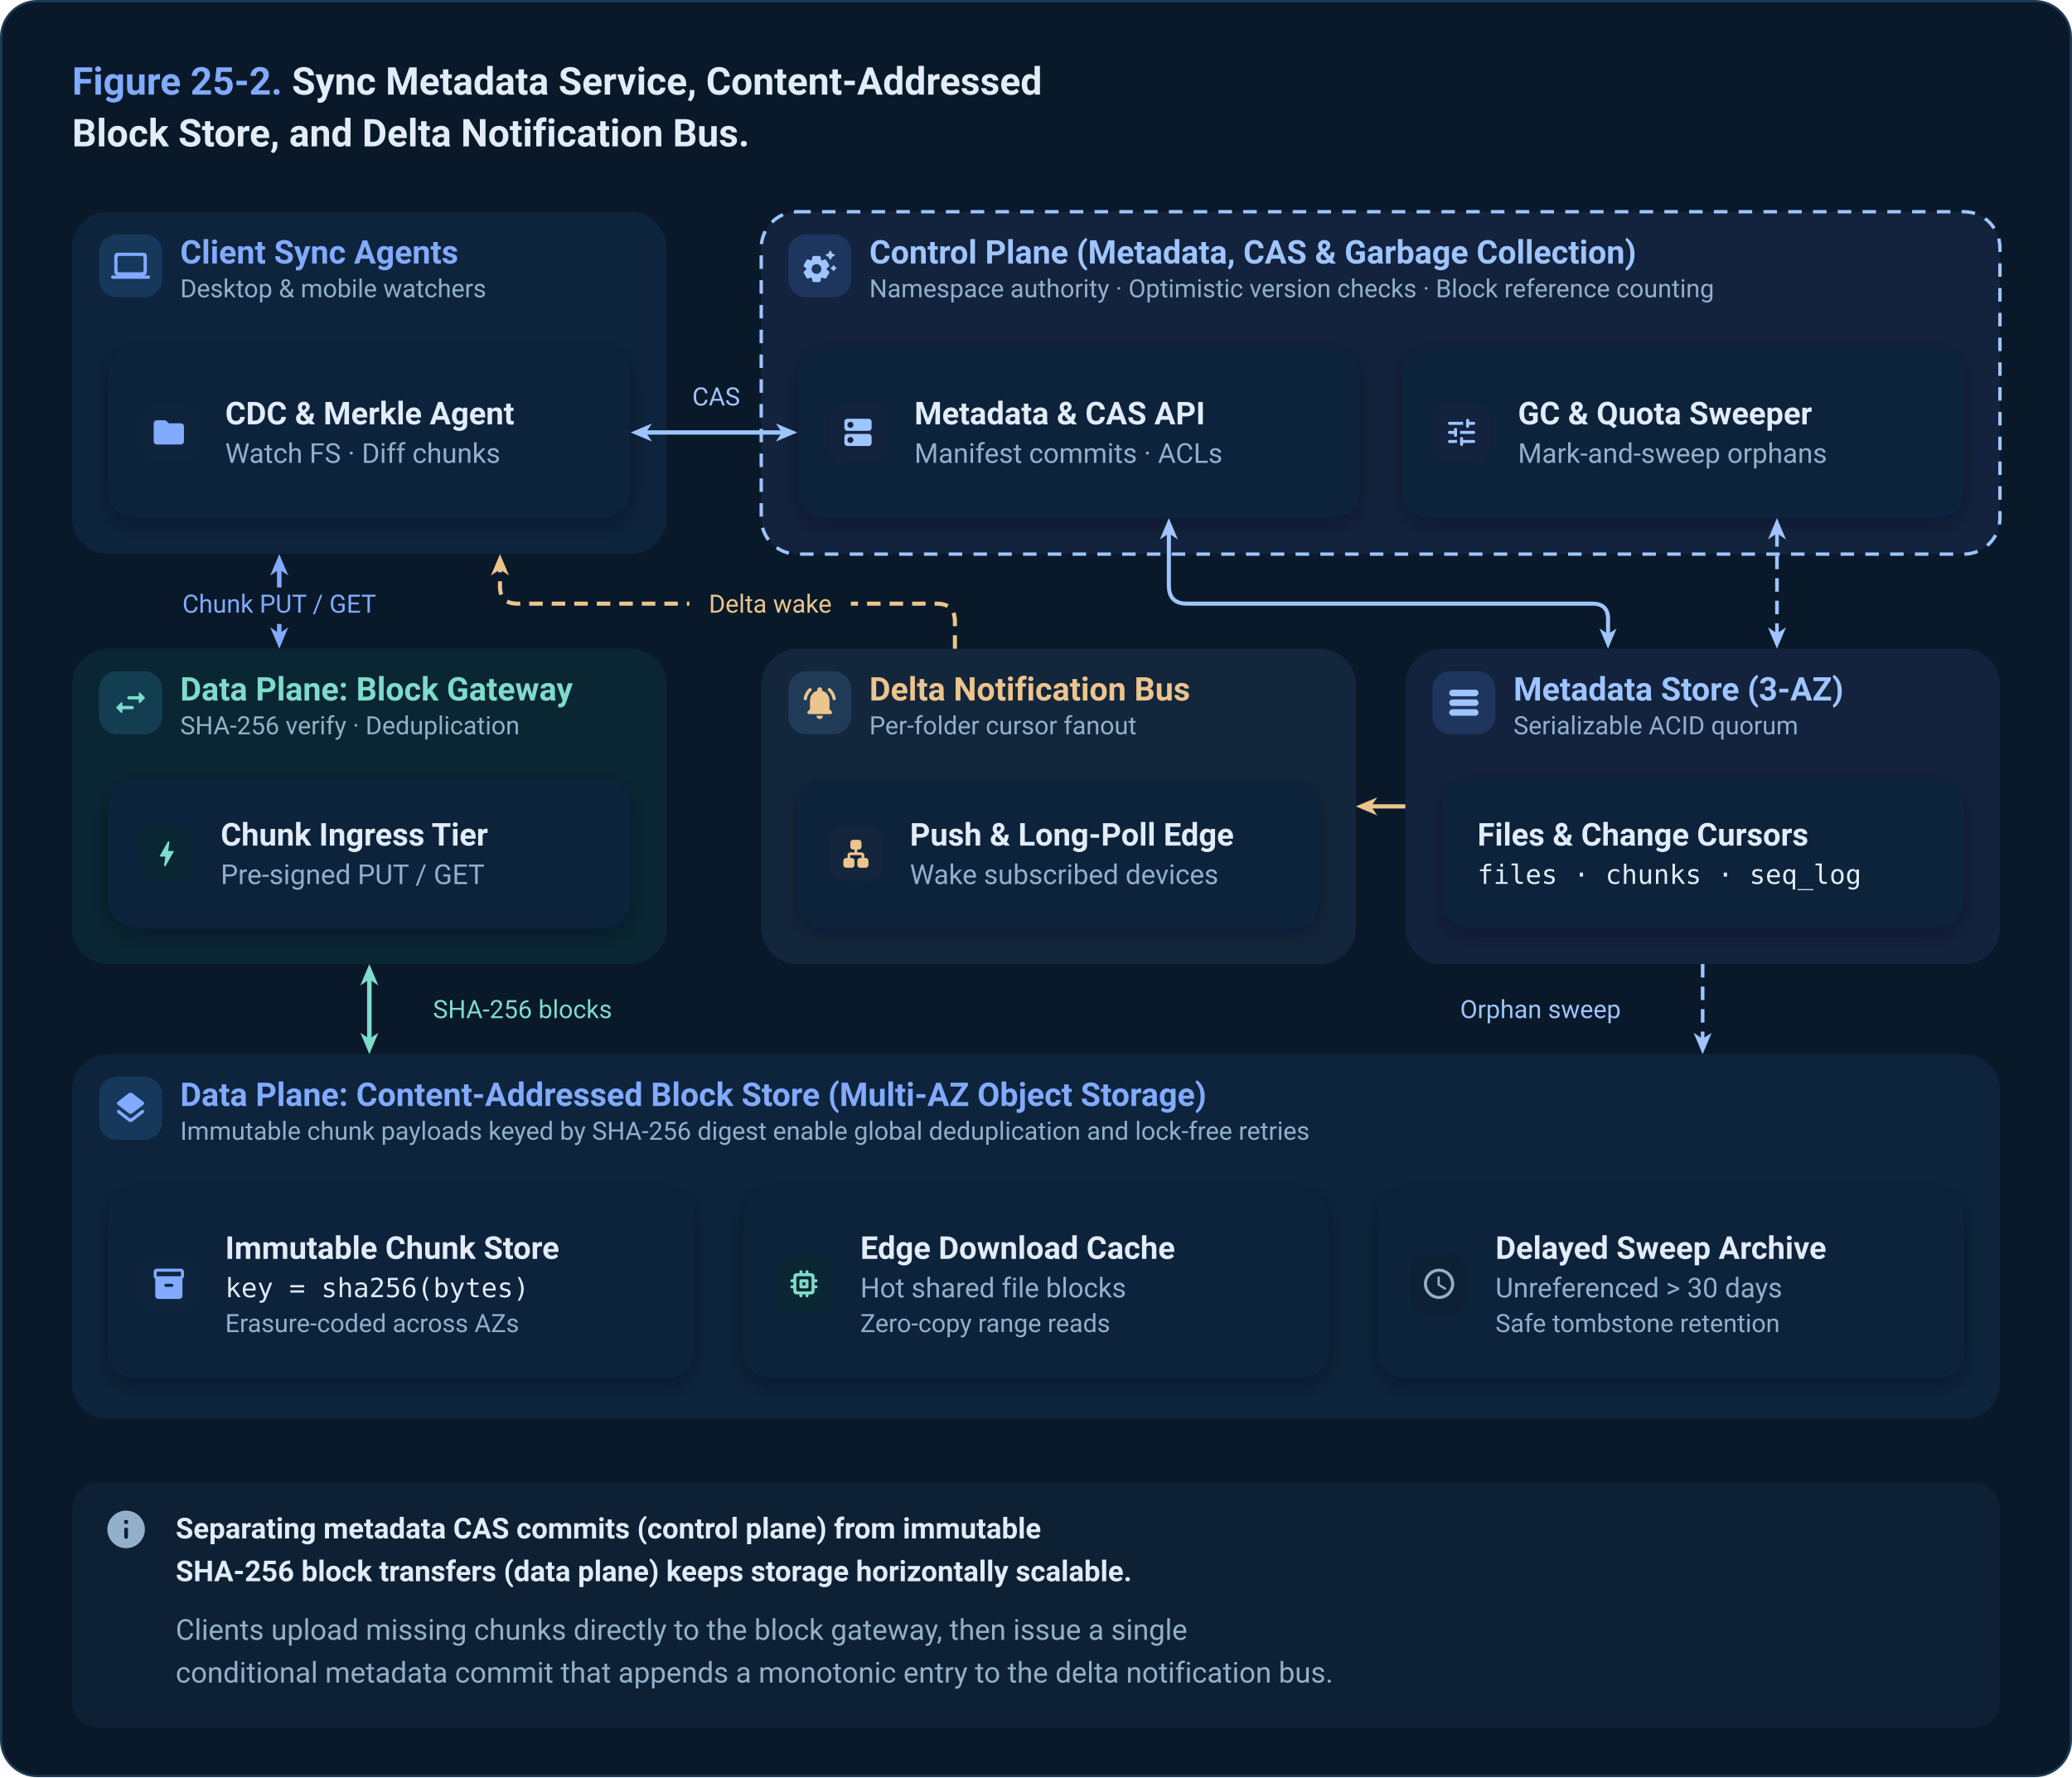
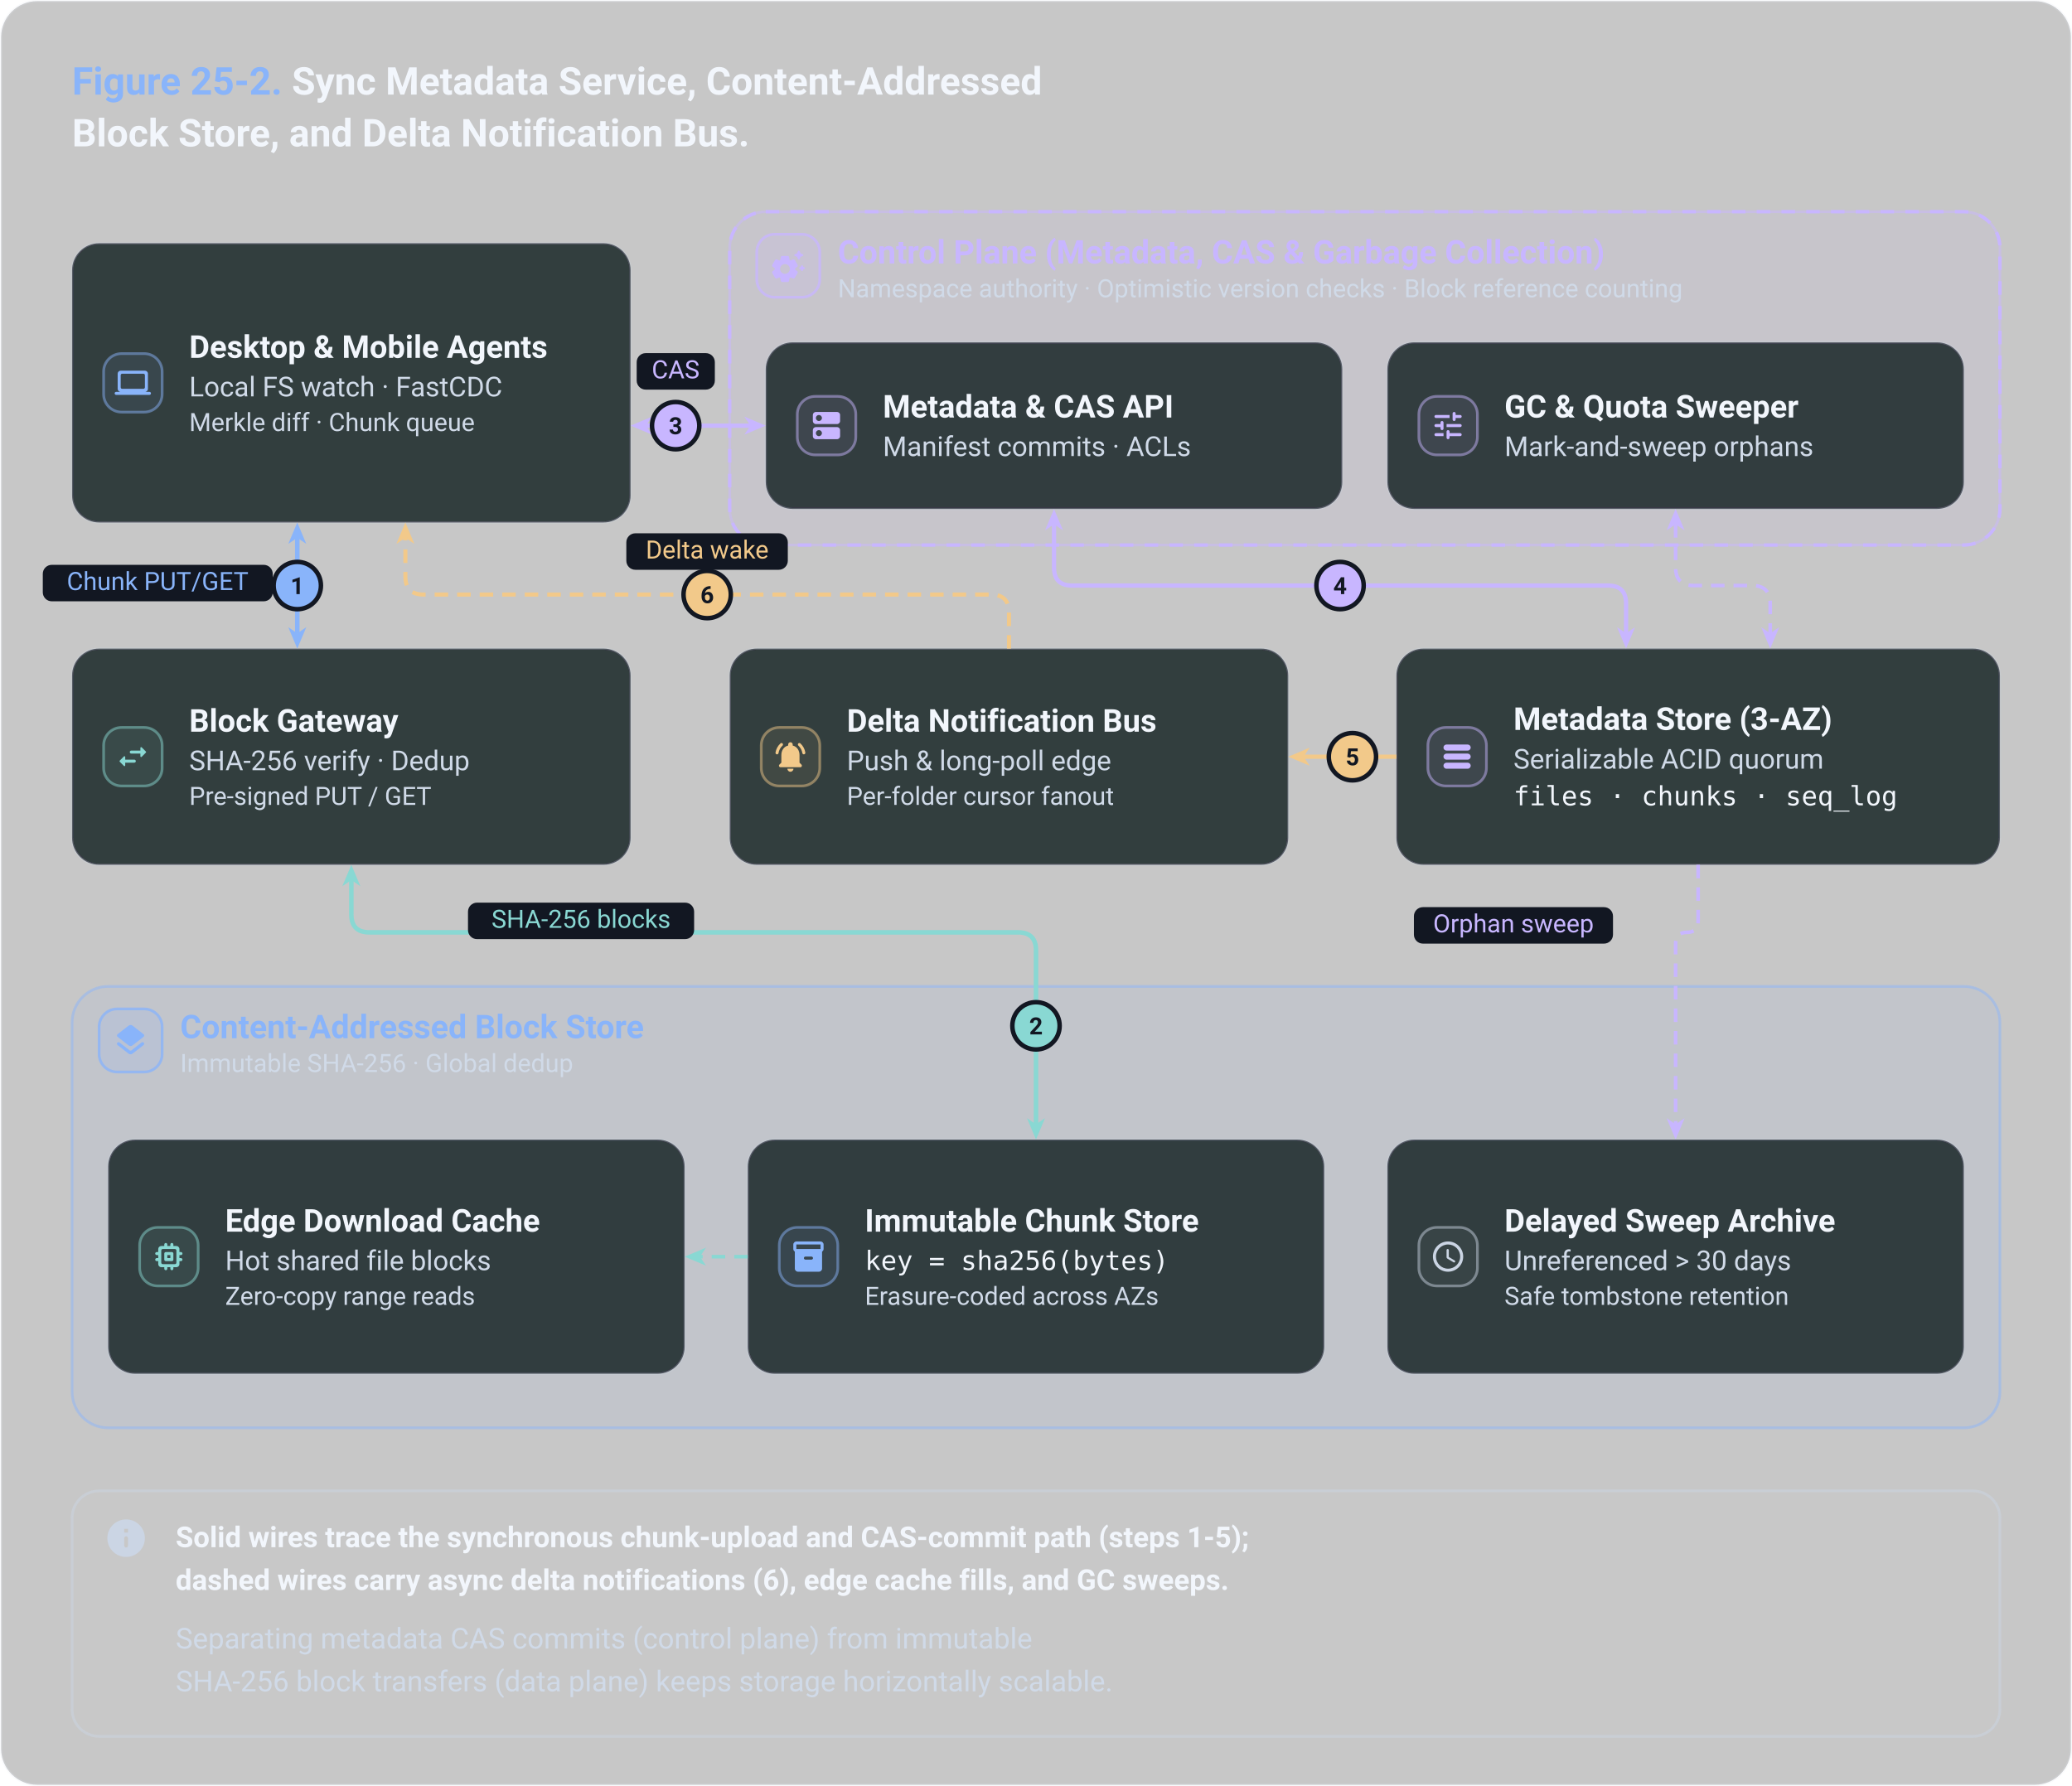
- <svg xmlns="http://www.w3.org/2000/svg" viewBox="0 0 920 789" width="920" height="789">
+ <svg xmlns="http://www.w3.org/2000/svg" viewBox="0 0 920 793" width="920" height="793">
  <style>
-     text { font-family: -apple-system, BlinkMacSystemFont, "Segoe UI", Roboto, "Helvetica Neue", Arial, sans-serif; fill: #E2ECF7; }
-     .paper { fill: #091929; }
-     .frame { fill: #091929; stroke: #1D3B56; stroke-width: 1; }
-     .card { fill: #10243A; }
-     .hair { stroke: #1D3B56; stroke-width: 1.2; fill: none; }
-     .muted { fill: #92B0C9; }
-     .ink { fill: #E2ECF7; }
+     text { font-family: -apple-system, BlinkMacSystemFont, "Segoe UI", Roboto, "Helvetica Neue", Arial, sans-serif; fill: #F2F6FC; }
+     .paper { fill: #121722; }
+     .frame { fill: rgba(0, 0, 0, 0.22); stroke: rgba(226, 232, 240, 0.18); stroke-width: 1.2; }
+     .card { fill: rgba(13, 18, 28, 0.80); stroke: rgba(203, 213, 225, 0.24); stroke-width: 1; }
+     .hair { stroke: rgba(226, 232, 240, 0.18); stroke-width: 1.2; fill: none; }
+     .muted { fill: #D0DAE8; }
+     .ink { fill: #F2F6FC; }
    .title { font-size: 17.0px; font-weight: 650; }
    .head { font-size: 14.5px; font-weight: 650; }
    .name { font-size: 14.0px; font-weight: 650; }
    .body { font-size: 13.0px; }
    .sub { font-size: 12.2px; }
    .mono { font-size: 11.8px; font-family: "SF Mono", SFMono-Regular, ui-monospace, Menlo, Consolas, monospace; }
    .monob { font-size: 11.8px; font-weight: 650; font-family: "SF Mono", SFMono-Regular, ui-monospace, Menlo, Consolas, monospace; }
    .small { font-size: 11.2px; }
    .badge { font-size: 10.5px; font-weight: 650; }
    .note { font-size: 12.8px; }
    .noteb { font-size: 12.8px; font-weight: 650; }
-     .sub, .small, .note { fill: #92B0C9; }
-     .c-blue { fill: #0D243C; }
-     .m-blue { fill: #16385B; }
-     .a-blue { fill: #82AAFF; }
-     .t-blue { fill: #82AAFF; }
-     .w-blue { stroke: #82AAFF; fill: none; stroke-linecap: butt; stroke-linejoin: round; }
-     .o-blue { stroke: #82AAFF; fill: none; stroke-width: 1.5; }
-     .h-blue { stroke: #82AAFF; stroke-width: 1.4; }
-     .c-green { fill: #0C272B; }
-     .m-green { fill: #153F44; }
-     .a-green { fill: #ADDB67; }
-     .t-green { fill: #ADDB67; }
-     .w-green { stroke: #ADDB67; fill: none; stroke-linecap: butt; stroke-linejoin: round; }
-     .o-green { stroke: #ADDB67; fill: none; stroke-width: 1.5; }
-     .h-green { stroke: #ADDB67; stroke-width: 1.4; }
-     .c-amber { fill: #13263B; }
-     .m-amber { fill: #1F3B58; }
-     .a-amber { fill: #ECC48D; }
-     .t-amber { fill: #ECC48D; }
-     .w-amber { stroke: #ECC48D; fill: none; stroke-linecap: butt; stroke-linejoin: round; }
-     .o-amber { stroke: #ECC48D; fill: none; stroke-width: 1.5; }
-     .h-amber { stroke: #ECC48D; stroke-width: 1.4; }
-     .c-red { fill: #211B2D; }
-     .m-red { fill: #342742; }
-     .a-red { fill: #F29CA3; }
-     .t-red { fill: #F29CA3; }
-     .w-red { stroke: #F29CA3; fill: none; stroke-linecap: butt; stroke-linejoin: round; }
-     .o-red { stroke: #F29CA3; fill: none; stroke-width: 1.5; }
-     .h-red { stroke: #F29CA3; stroke-width: 1.4; }
-     .c-purple { fill: #13223D; }
-     .m-purple { fill: #1E355E; }
-     .a-purple { fill: #9EC5FF; }
-     .t-purple { fill: #9EC5FF; }
-     .w-purple { stroke: #9EC5FF; fill: none; stroke-linecap: butt; stroke-linejoin: round; }
-     .o-purple { stroke: #9EC5FF; fill: none; stroke-width: 1.5; }
-     .h-purple { stroke: #9EC5FF; stroke-width: 1.4; }
-     .c-teal { fill: #0A2633; }
-     .m-teal { fill: #133E52; }
-     .a-teal { fill: #7FDBCA; }
-     .t-teal { fill: #7FDBCA; }
-     .w-teal { stroke: #7FDBCA; fill: none; stroke-linecap: butt; stroke-linejoin: round; }
-     .o-teal { stroke: #7FDBCA; fill: none; stroke-width: 1.5; }
-     .h-teal { stroke: #7FDBCA; stroke-width: 1.4; }
-     .c-gray { fill: #0E2034; }
-     .m-gray { fill: #1A324D; }
-     .a-gray { fill: #92B0C9; }
-     .t-gray { fill: #92B0C9; }
-     .w-gray { stroke: #92B0C9; fill: none; stroke-linecap: butt; stroke-linejoin: round; }
-     .o-gray { stroke: #92B0C9; fill: none; stroke-width: 1.5; }
-     .h-gray { stroke: #92B0C9; stroke-width: 1.4; }
-     .c-wire { fill: #0E2034; }
-     .m-wire { fill: #1A324D; }
-     .a-wire { fill: #789BB8; }
-     .t-wire { fill: #789BB8; }
-     .w-wire { stroke: #789BB8; fill: none; stroke-linecap: butt; stroke-linejoin: round; }
-     .o-wire { stroke: #789BB8; fill: none; stroke-width: 1.5; }
-     .h-wire { stroke: #789BB8; stroke-width: 1.4; }
+     .sub, .small, .note { fill: #D0DAE8; }
+     .c-blue { fill: rgba(137, 180, 250, 0.08); stroke: #89B4FA; stroke-opacity: 0.48; stroke-width: 1.2; }
+     .m-blue { fill: rgba(137, 180, 250, 0.16); stroke: #89B4FA; stroke-opacity: 0.78; stroke-width: 1.2; }
+     .a-blue { fill: #89B4FA; }
+     .t-blue { fill: #89B4FA; }
+     .w-blue { stroke: #89B4FA; fill: none; stroke-linecap: butt; stroke-linejoin: round; }
+     .o-blue { stroke: #89B4FA; fill: none; stroke-width: 1.5; }
+     .h-blue { stroke: #89B4FA; stroke-width: 1.4; }
+     .c-green { fill: rgba(166, 227, 161, 0.08); stroke: #A6E3A1; stroke-opacity: 0.48; stroke-width: 1.2; }
+     .m-green { fill: rgba(166, 227, 161, 0.15); stroke: #A6E3A1; stroke-opacity: 0.78; stroke-width: 1.2; }
+     .a-green { fill: #A6E3A1; }
+     .t-green { fill: #A6E3A1; }
+     .w-green { stroke: #A6E3A1; fill: none; stroke-linecap: butt; stroke-linejoin: round; }
+     .o-green { stroke: #A6E3A1; fill: none; stroke-width: 1.5; }
+     .h-green { stroke: #A6E3A1; stroke-width: 1.4; }
+     .c-amber { fill: rgba(242, 201, 138, 0.08); stroke: #F2C98A; stroke-opacity: 0.48; stroke-width: 1.2; }
+     .m-amber { fill: rgba(242, 201, 138, 0.16); stroke: #F2C98A; stroke-opacity: 0.78; stroke-width: 1.2; }
+     .a-amber { fill: #F2C98A; }
+     .t-amber { fill: #F2C98A; }
+     .w-amber { stroke: #F2C98A; fill: none; stroke-linecap: butt; stroke-linejoin: round; }
+     .o-amber { stroke: #F2C98A; fill: none; stroke-width: 1.5; }
+     .h-amber { stroke: #F2C98A; stroke-width: 1.4; }
+     .c-red { fill: rgba(243, 166, 178, 0.08); stroke: #F3A6B2; stroke-opacity: 0.48; stroke-width: 1.2; }
+     .m-red { fill: rgba(243, 166, 178, 0.16); stroke: #F3A6B2; stroke-opacity: 0.78; stroke-width: 1.2; }
+     .a-red { fill: #F3A6B2; }
+     .t-red { fill: #F3A6B2; }
+     .w-red { stroke: #F3A6B2; fill: none; stroke-linecap: butt; stroke-linejoin: round; }
+     .o-red { stroke: #F3A6B2; fill: none; stroke-width: 1.5; }
+     .h-red { stroke: #F3A6B2; stroke-width: 1.4; }
+     .c-purple { fill: rgba(200, 182, 255, 0.08); stroke: #C8B6FF; stroke-opacity: 0.48; stroke-width: 1.2; }
+     .m-purple { fill: rgba(200, 182, 255, 0.16); stroke: #C8B6FF; stroke-opacity: 0.78; stroke-width: 1.2; }
+     .a-purple { fill: #C8B6FF; }
+     .t-purple { fill: #C8B6FF; }
+     .w-purple { stroke: #C8B6FF; fill: none; stroke-linecap: butt; stroke-linejoin: round; }
+     .o-purple { stroke: #C8B6FF; fill: none; stroke-width: 1.5; }
+     .h-purple { stroke: #C8B6FF; stroke-width: 1.4; }
+     .c-teal { fill: rgba(137, 216, 211, 0.08); stroke: #89D8D3; stroke-opacity: 0.48; stroke-width: 1.2; }
+     .m-teal { fill: rgba(137, 216, 211, 0.15); stroke: #89D8D3; stroke-opacity: 0.78; stroke-width: 1.2; }
+     .a-teal { fill: #89D8D3; }
+     .t-teal { fill: #89D8D3; }
+     .w-teal { stroke: #89D8D3; fill: none; stroke-linecap: butt; stroke-linejoin: round; }
+     .o-teal { stroke: #89D8D3; fill: none; stroke-width: 1.5; }
+     .h-teal { stroke: #89D8D3; stroke-width: 1.4; }
+     .c-gray { fill: rgba(226, 232, 240, 0.04); stroke: #CBD5E4; stroke-opacity: 0.48; stroke-width: 1.2; }
+     .m-gray { fill: rgba(226, 232, 240, 0.10); stroke: #CBD5E4; stroke-opacity: 0.78; stroke-width: 1.2; }
+     .a-gray { fill: #CBD5E4; }
+     .t-gray { fill: #CBD5E4; }
+     .w-gray { stroke: #CBD5E4; fill: none; stroke-linecap: butt; stroke-linejoin: round; }
+     .o-gray { stroke: #CBD5E4; fill: none; stroke-width: 1.5; }
+     .h-gray { stroke: #CBD5E4; stroke-width: 1.4; }
+     .c-wire { fill: rgba(226, 232, 240, 0.04); }
+     .m-wire { fill: rgba(226, 232, 240, 0.10); }
+     .a-wire { fill: #AAB7C9; }
+     .t-wire { fill: #AAB7C9; }
+     .w-wire { stroke: #AAB7C9; fill: none; stroke-linecap: butt; stroke-linejoin: round; }
+     .o-wire { stroke: #AAB7C9; fill: none; stroke-width: 1.5; }
+     .h-wire { stroke: #AAB7C9; stroke-width: 1.4; }
  </style>
  <defs>
    <filter id="lift" x="-10%" y="-15%" width="120%" height="140%">
-       <feDropShadow dx="0" dy="1" stdDeviation="1.2" flood-color="#010A14" flood-opacity="0.45" />
-       <feDropShadow dx="0" dy="3" stdDeviation="4" flood-color="#010A14" flood-opacity="0.32" />
+       <feDropShadow dx="0" dy="1" stdDeviation="1.2" flood-color="#000000" flood-opacity="0.0" />
+       <feDropShadow dx="0" dy="3" stdDeviation="4" flood-color="#000000" flood-opacity="0.00" />
    </filter>
  </defs>
-   <rect x="0.5" y="0.5" width="919" height="788" rx="16" class="frame" />
+   <rect x="0.5" y="0.5" width="919" height="792" rx="16" class="frame" />
  <text x="32" y="42" class="title">
    <tspan class="t-blue">Figure 25-2.</tspan> Sync Metadata Service, Content-Addressed</text>
  <text x="32" y="65" class="title">Block Store, and Delta Notification Bus.</text>
  <g transform="translate(0 94)">
-     <rect x="32.0" y="0.0" width="264.0" height="152.0" rx="16" class="c-blue" />
-     <rect x="44.0" y="10.0" width="28.0" height="28.0" rx="8" class="m-blue" />
-     <g transform="translate(49.3 15.3) scale(0.723)" class="a-blue">
+     <rect x="32.0" y="14.0" width="248.0" height="124.0" rx="12" class="card" filter="url(#lift)" />
+     <rect x="46.0" y="63.0" width="26.0" height="26.0" rx="8" class="c-blue" />
+     <g transform="translate(50.9 67.9) scale(0.672)" class="a-blue">
      <path d="M20 18c1.1 0 2-.9 2-2V6c0-1.1-.9-2-2-2H4c-1.1 0-2 .9-2 2v10c0 1.1.9 2 2 2H1c-.55 0-1 .45-1 1s.45 1 1 1h22c.55 0 1-.45 1-1s-.45-1-1-1h-3zM5 6h14c.55 0 1 .45 1 1v8c0 .55-.45 1-1 1H5c-.55 0-1-.45-1-1V7c0-.55.45-1 1-1z" />
    </g>
-     <text x="80.0" y="23.0" class="head t-blue" data-fit="80.0,286.0">Client Sync Agents</text>
-     <text x="80.0" y="38.0" class="small" data-fit="80.0,286.0">Desktop &amp; mobile watchers</text>
-     <rect x="48.0" y="60.0" width="232.0" height="76.0" rx="12" class="card" filter="url(#lift)" />
-     <rect x="62.0" y="85.0" width="26.0" height="26.0" rx="8" class="c-blue" />
-     <g transform="translate(66.9 89.9) scale(0.672)" class="a-blue">
-       <path d="M10.59 4.59C10.21 4.21 9.7 4 9.17 4H4c-1.1 0-1.99.9-1.99 2L2 18c0 1.1.9 2 2 2h16c1.1 0 2-.9 2-2V8c0-1.1-.9-2-2-2h-8l-1.41-1.41z" />
-     </g>
-     <text x="100.0" y="94.4" class="name" data-fit="100.0,268.0">CDC &amp; Merkle Agent</text>
-     <text x="100.0" y="111.5" class="sub" data-fit="100.0,268.0">Watch FS · Diff chunks</text>
-     <rect x="338.0" y="0.0" width="550.0" height="152.0" rx="16" class="c-purple" />
-     <rect x="338.0" y="0.0" width="550.0" height="152.0" rx="16" class="o-purple" stroke-dasharray="6 5" />
-     <rect x="350.0" y="10.0" width="28.0" height="28.0" rx="8" class="m-purple" />
-     <g transform="translate(355.3 15.3) scale(0.723)" class="a-purple">
+     <text x="84.0" y="64.9" class="name" data-fit="84.0,268.0">Desktop &amp; Mobile Agents</text>
+     <text x="84.0" y="82.0" class="sub" data-fit="84.0,268.0">Local FS watch · FastCDC</text>
+     <text x="84.0" y="97.4" class="small" data-fit="84.0,268.0">Merkle diff · Chunk queue</text>
+     <rect x="324.0" y="0.0" width="564.0" height="148.0" rx="16" class="c-purple" />
+     <rect x="324.0" y="0.0" width="564.0" height="148.0" rx="16" class="o-purple" stroke-dasharray="6 5" />
+     <rect x="336.0" y="10.0" width="28.0" height="28.0" rx="8" class="m-purple" />
+     <g transform="translate(341.3 15.3) scale(0.723)" class="a-purple">
      <path d="m18.04 7.99-.63-1.4-1.4-.63a.5.5 0 0 1 0-.91l1.4-.63.63-1.4a.5.5 0 0 1 .91 0l.63 1.4 1.4.63a.5.5 0 0 1 0 .91l-1.4.63-.63 1.4c-.17.39-.73.39-.91 0zm3.24 4.73-.32-.72a.5.5 0 0 0-.91 0l-.32.72-.73.32a.5.5 0 0 0 0 .91l.72.32.32.73a.5.5 0 0 0 .91 0l.32-.72.73-.32a.5.5 0 0 0 0-.91l-.72-.33zm-5.04 1.65 1.23.93c.4.3.51.86.26 1.3l-1.62 2.8c-.25.44-.79.62-1.25.42l-1.43-.6c-.2.13-.42.26-.64.37l-.19 1.54c-.06.5-.49.88-.99.88H8.38c-.5 0-.93-.38-.99-.88l-.19-1.54c-.22-.11-.43-.23-.64-.37l-1.43.6c-.46.2-1 .02-1.25-.42l-1.62-2.8c-.25-.44-.14-.99.26-1.3l1.23-.93V14c0-.12 0-.25.01-.37l-1.23-.93c-.4-.3-.51-.86-.26-1.3l1.62-2.8c.25-.44.79-.62 1.25-.42l1.43.6c.2-.13.42-.26.64-.37l.19-1.54c.05-.49.48-.87.98-.87h3.23c.5 0 .93.38.99.88l.19 1.54c.22.11.43.23.64.37l1.43-.6c.46-.2 1-.02 1.25.42l1.62 2.8c.25.44.14.99-.26 1.3l-1.23.93c.01.12.01.24.01.37s0 .24-.01.36zM13 14c0-1.66-1.34-3-3-3s-3 1.34-3 3 1.34 3 3 3 3-1.34 3-3z" />
    </g>
-     <text x="386.0" y="23.0" class="head t-purple" data-fit="386.0,878.0">Control Plane (Metadata, CAS &amp; Garbage Collection)</text>
-     <text x="386.0" y="38.0" class="small" data-fit="386.0,878.0">Namespace authority · Optimistic version checks · Block reference counting</text>
-     <rect x="354.0" y="60.0" width="250.0" height="76.0" rx="12" class="card" filter="url(#lift)" />
-     <rect x="368.0" y="85.0" width="26.0" height="26.0" rx="8" class="c-purple" />
-     <g transform="translate(372.9 89.9) scale(0.672)" class="a-purple">
+     <text x="372.0" y="23.0" class="head t-purple" data-fit="372.0,878.0">Control Plane (Metadata, CAS &amp; Garbage Collection)</text>
+     <text x="372.0" y="38.0" class="small" data-fit="372.0,878.0">Namespace authority · Optimistic version checks · Block reference counting</text>
+     <rect x="340.0" y="58.0" width="256.0" height="74.0" rx="12" class="card" filter="url(#lift)" />
+     <rect x="354.0" y="82.0" width="26.0" height="26.0" rx="8" class="c-purple" />
+     <g transform="translate(358.9 86.9) scale(0.672)" class="a-purple">
      <path d="M19 13H5c-1.1 0-2 .9-2 2v4c0 1.1.9 2 2 2h14c1.1 0 2-.9 2-2v-4c0-1.1-.9-2-2-2zM7 19c-1.1 0-2-.9-2-2s.9-2 2-2 2 .9 2 2-.9 2-2 2zM19 3H5c-1.1 0-2 .9-2 2v4c0 1.1.9 2 2 2h14c1.1 0 2-.9 2-2V5c0-1.1-.9-2-2-2zM7 9c-1.1 0-2-.9-2-2s.9-2 2-2 2 .9 2 2-.9 2-2 2z" />
    </g>
-     <text x="406.0" y="94.4" class="name" data-fit="406.0,592.0">Metadata &amp; CAS API</text>
-     <text x="406.0" y="111.5" class="sub" data-fit="406.0,592.0">Manifest commits · ACLs</text>
-     <rect x="622.0" y="60.0" width="250.0" height="76.0" rx="12" class="card" filter="url(#lift)" />
-     <rect x="636.0" y="85.0" width="26.0" height="26.0" rx="8" class="c-purple" />
-     <g transform="translate(640.9 89.9) scale(0.672)" class="a-purple">
+     <text x="392.0" y="91.4" class="name" data-fit="392.0,584.0">Metadata &amp; CAS API</text>
+     <text x="392.0" y="108.5" class="sub" data-fit="392.0,584.0">Manifest commits · ACLs</text>
+     <rect x="616.0" y="58.0" width="256.0" height="74.0" rx="12" class="card" filter="url(#lift)" />
+     <rect x="630.0" y="82.0" width="26.0" height="26.0" rx="8" class="c-purple" />
+     <g transform="translate(634.9 86.9) scale(0.672)" class="a-purple">
      <path d="M3 18c0 .55.45 1 1 1h5v-2H4c-.55 0-1 .45-1 1zM3 6c0 .55.45 1 1 1h9V5H4c-.55 0-1 .45-1 1zm10 14v-1h7c.55 0 1-.45 1-1s-.45-1-1-1h-7v-1c0-.55-.45-1-1-1s-1 .45-1 1v4c0 .55.45 1 1 1s1-.45 1-1zM7 10v1H4c-.55 0-1 .45-1 1s.45 1 1 1h3v1c0 .55.45 1 1 1s1-.45 1-1v-4c0-.55-.45-1-1-1s-1 .45-1 1zm14 2c0-.55-.45-1-1-1h-9v2h9c.55 0 1-.45 1-1zm-5-3c.55 0 1-.45 1-1V7h3c.55 0 1-.45 1-1s-.45-1-1-1h-3V4c0-.55-.45-1-1-1s-1 .45-1 1v4c0 .55.45 1 1 1z" />
    </g>
-     <text x="674.0" y="94.4" class="name" data-fit="674.0,860.0">GC &amp; Quota Sweeper</text>
-     <text x="674.0" y="111.5" class="sub" data-fit="674.0,860.0">Mark-and-sweep orphans</text>
-     <rect x="32.0" y="194.0" width="264.0" height="140.0" rx="16" class="c-teal" />
-     <rect x="44.0" y="204.0" width="28.0" height="28.0" rx="8" class="m-teal" />
-     <g transform="translate(49.3 209.3) scale(0.723)" class="a-teal">
+     <text x="668.0" y="91.4" class="name" data-fit="668.0,860.0">GC &amp; Quota Sweeper</text>
+     <text x="668.0" y="108.5" class="sub" data-fit="668.0,860.0">Mark-and-sweep orphans</text>
+     <rect x="32.0" y="194.0" width="248.0" height="96.0" rx="12" class="card" filter="url(#lift)" />
+     <rect x="46.0" y="229.0" width="26.0" height="26.0" rx="8" class="c-teal" />
+     <g transform="translate(50.9 233.9) scale(0.672)" class="a-teal">
      <path d="m6.14 11.86-2.78 2.79c-.19.2-.19.51 0 .71l2.78 2.79c.31.32.85.09.85-.35V16H13c.55 0 1-.45 1-1s-.45-1-1-1H6.99v-1.79c0-.45-.54-.67-.85-.35zm14.51-3.21-2.78-2.79c-.31-.32-.85-.09-.85.35V8H11c-.55 0-1 .45-1 1s.45 1 1 1h6.01v1.79c0 .45.54.67.85.35l2.78-2.79c.2-.19.2-.51.01-.7z" />
    </g>
-     <text x="80.0" y="217.0" class="head t-teal" data-fit="80.0,286.0">Data Plane: Block Gateway</text>
-     <text x="80.0" y="232.0" class="small" data-fit="80.0,286.0">SHA-256 verify · Deduplication</text>
-     <rect x="48.0" y="252.0" width="232.0" height="66.0" rx="12" class="card" filter="url(#lift)" />
-     <rect x="62.0" y="273.0" width="24.0" height="24.0" rx="7" class="c-teal" />
-     <g transform="translate(66.6 277.6) scale(0.620)" class="a-teal">
-       <path d="M10.67 21c-.35 0-.62-.31-.57-.66L11 14H7.5c-.88 0-.33-.75-.31-.78 1.26-2.23 3.15-5.53 5.65-9.93a.577.577 0 0 1 1.07.37l-.9 6.34h3.51c.4 0 .62.19.4.66-3.29 5.74-5.2 9.09-5.75 10.05-.1.18-.29.29-.5.29z" />
-     </g>
-     <text x="98.0" y="281.4" class="name" data-fit="98.0,268.0">Chunk Ingress Tier</text>
-     <text x="98.0" y="298.5" class="sub" data-fit="98.0,268.0">Pre-signed PUT / GET</text>
-     <rect x="338.0" y="194.0" width="264.0" height="140.0" rx="16" class="c-amber" />
-     <rect x="350.0" y="204.0" width="28.0" height="28.0" rx="8" class="m-amber" />
-     <g transform="translate(355.3 209.3) scale(0.723)" class="a-amber">
+     <text x="84.0" y="230.9" class="name" data-fit="84.0,268.0">Block Gateway</text>
+     <text x="84.0" y="248.0" class="sub" data-fit="84.0,268.0">SHA-256 verify · Dedup</text>
+     <text x="84.0" y="263.4" class="small" data-fit="84.0,268.0">Pre-signed PUT / GET</text>
+     <rect x="324.0" y="194.0" width="248.0" height="96.0" rx="12" class="card" filter="url(#lift)" />
+     <rect x="338.0" y="229.0" width="26.0" height="26.0" rx="8" class="c-amber" />
+     <g transform="translate(342.9 233.9) scale(0.672)" class="a-amber">
      <path d="M18 16v-5c0-3.07-1.64-5.64-4.5-6.32V4c0-.83-.68-1.5-1.51-1.5S10.5 3.17 10.5 4v.68C7.63 5.36 6 7.92 6 11v5l-1.3 1.29c-.63.63-.19 1.71.7 1.71h13.17c.89 0 1.34-1.08.71-1.71L18 16zm-6.01 6c1.1 0 2-.9 2-2h-4a2 2 0 0 0 2 2zM6.77 4.73c.42-.38.43-1.03.03-1.43a1 1 0 0 0-1.39-.02 10.424 10.424 0 0 0-3.27 6.06c-.09.61.38 1.16 1 1.16.48 0 .9-.35.98-.83a8.44 8.44 0 0 1 2.65-4.94zM18.6 3.28c-.4-.37-1.02-.36-1.4.02-.4.4-.38 1.04.03 1.42 1.38 1.27 2.35 3 2.65 4.94.07.48.49.83.98.83.61 0 1.09-.55.99-1.16-.38-2.37-1.55-4.48-3.25-6.05z" />
    </g>
-     <text x="386.0" y="217.0" class="head t-amber" data-fit="386.0,592.0">Delta Notification Bus</text>
-     <text x="386.0" y="232.0" class="small" data-fit="386.0,592.0">Per-folder cursor fanout</text>
-     <rect x="354.0" y="252.0" width="232.0" height="66.0" rx="12" class="card" filter="url(#lift)" />
-     <rect x="368.0" y="273.0" width="24.0" height="24.0" rx="7" class="c-amber" />
-     <g transform="translate(372.6 277.6) scale(0.620)" class="a-amber">
-       <path d="M15 22h4c1.1 0 2-.9 2-2v-3c0-1.1-.9-2-2-2h-1v-2c0-1.1-.9-2-2-2h-3V9h1c1.1 0 2-.9 2-2V4c0-1.1-.9-2-2-2h-4c-1.1 0-2 .9-2 2v3c0 1.1.9 2 2 2h1v2H8c-1.1 0-2 .9-2 2v2H5c-1.1 0-2 .9-2 2v3c0 1.1.9 2 2 2h4c1.1 0 2-.9 2-2v-3c0-1.1-.9-2-2-2H8v-2h8v2h-1c-1.1 0-2 .9-2 2v3c0 1.1.9 2 2 2z" />
-     </g>
-     <text x="404.0" y="281.4" class="name" data-fit="404.0,574.0">Push &amp; Long-Poll Edge</text>
-     <text x="404.0" y="298.5" class="sub" data-fit="404.0,574.0">Wake subscribed devices</text>
-     <rect x="624.0" y="194.0" width="264.0" height="140.0" rx="16" class="c-purple" />
-     <rect x="636.0" y="204.0" width="28.0" height="28.0" rx="8" class="m-purple" />
-     <g transform="translate(641.3 209.3) scale(0.723)" class="a-purple">
+     <text x="376.0" y="230.9" class="name" data-fit="376.0,560.0">Delta Notification Bus</text>
+     <text x="376.0" y="248.0" class="sub" data-fit="376.0,560.0">Push &amp; long-poll edge</text>
+     <text x="376.0" y="263.4" class="small" data-fit="376.0,560.0">Per-folder cursor fanout</text>
+     <rect x="620.0" y="194.0" width="268.0" height="96.0" rx="12" class="card" filter="url(#lift)" />
+     <rect x="634.0" y="229.0" width="26.0" height="26.0" rx="8" class="c-purple" />
+     <g transform="translate(638.9 233.9) scale(0.672)" class="a-purple">
      <path d="M19 8H5c-1.1 0-2-.9-2-2s.9-2 2-2h14c1.1 0 2 .9 2 2s-.9 2-2 2zm0 2H5c-1.1 0-2 .9-2 2s.9 2 2 2h14c1.1 0 2-.9 2-2s-.9-2-2-2zm0 6H5c-1.1 0-2 .9-2 2s.9 2 2 2h14c1.1 0 2-.9 2-2s-.9-2-2-2z" />
    </g>
-     <text x="672.0" y="217.0" class="head t-purple" data-fit="672.0,878.0">Metadata Store (3-AZ)</text>
-     <text x="672.0" y="232.0" class="small" data-fit="672.0,878.0">Serializable ACID quorum</text>
-     <rect x="640.0" y="252.0" width="232.0" height="66.0" rx="12" class="card" filter="url(#lift)" />
-     <text x="656.0" y="281.4" class="name" data-fit="656.0,860.0">Files &amp; Change Cursors</text>
-     <text x="656.0" y="298.4" class="mono" data-fit="656.0,860.0">files · chunks · seq_log</text>
-     <rect x="32.0" y="374.0" width="856.0" height="162.0" rx="16" class="c-blue" />
-     <rect x="44.0" y="384.0" width="28.0" height="28.0" rx="8" class="m-blue" />
-     <g transform="translate(49.3 389.3) scale(0.723)" class="a-blue">
+     <text x="672.0" y="230.1" class="name" data-fit="672.0,876.0">Metadata Store (3-AZ)</text>
+     <text x="672.0" y="247.3" class="sub" data-fit="672.0,876.0">Serializable ACID quorum</text>
+     <text x="672.0" y="263.6" class="mono" data-fit="672.0,876.0">files · chunks · seq_log</text>
+     <rect x="32.0" y="344.0" width="856.0" height="196.0" rx="16" class="c-blue" />
+     <rect x="44.0" y="354.0" width="28.0" height="28.0" rx="8" class="m-blue" />
+     <g transform="translate(49.3 359.3) scale(0.723)" class="a-blue">
      <path d="M12.6 18.06c-.36.28-.87.28-1.23 0l-6.15-4.78a.991.991 0 0 0-1.22 0 .997.997 0 0 0 0 1.57l6.76 5.26c.72.56 1.73.56 2.46 0l6.76-5.26c.51-.4.51-1.17 0-1.57l-.01-.01a.991.991 0 0 0-1.22 0l-6.15 4.79zm.63-3.02 6.76-5.26c.51-.4.51-1.18 0-1.58l-6.76-5.26c-.72-.56-1.73-.56-2.46 0L4.01 8.21c-.51.4-.51 1.18 0 1.58l6.76 5.26c.72.56 1.74.56 2.46-.01z" />
    </g>
-     <text x="80.0" y="397.0" class="head t-blue" data-fit="80.0,878.0">Data Plane: Content-Addressed Block Store (Multi-AZ Object Storage)</text>
-     <text x="80.0" y="412.0" class="small" data-fit="80.0,878.0">Immutable chunk payloads keyed by SHA-256 digest enable global deduplication and lock-free retries</text>
-     <rect x="48.0" y="434.0" width="260.0" height="84.0" rx="12" class="card" filter="url(#lift)" />
-     <rect x="62.0" y="463.0" width="26.0" height="26.0" rx="8" class="c-blue" />
-     <g transform="translate(66.9 467.9) scale(0.672)" class="a-blue">
+     <text x="80.0" y="367.0" class="head t-blue" data-fit="80.0,878.0">Content-Addressed Block Store</text>
+     <text x="80.0" y="382.0" class="small" data-fit="80.0,878.0">Immutable SHA-256 · Global dedup</text>
+     <rect x="48.0" y="412.0" width="256.0" height="104.0" rx="12" class="card" filter="url(#lift)" />
+     <rect x="62.0" y="451.0" width="26.0" height="26.0" rx="8" class="c-teal" />
+     <g transform="translate(66.9 455.9) scale(0.672)" class="a-teal">
+       <path d="M14 9h-4c-.55 0-1 .45-1 1v4c0 .55.45 1 1 1h4c.55 0 1-.45 1-1v-4c0-.55-.45-1-1-1zm-1 4h-2v-2h2v2zm8-3c0-.55-.45-1-1-1h-1V7c0-1.1-.9-2-2-2h-2V4c0-.55-.45-1-1-1s-1 .45-1 1v1h-2V4c0-.55-.45-1-1-1s-1 .45-1 1v1H7c-1.1 0-2 .9-2 2v2H4c-.55 0-1 .45-1 1s.45 1 1 1h1v2H4c-.55 0-1 .45-1 1s.45 1 1 1h1v2c0 1.1.9 2 2 2h2v1c0 .55.45 1 1 1s1-.45 1-1v-1h2v1c0 .55.45 1 1 1s1-.45 1-1v-1h2c1.1 0 2-.9 2-2v-2h1c.55 0 1-.45 1-1s-.45-1-1-1h-1v-2h1c.55 0 1-.45 1-1zm-5 7H8c-.55 0-1-.45-1-1V8c0-.55.45-1 1-1h8c.55 0 1 .45 1 1v8c0 .55-.45 1-1 1z" />
+     </g>
+     <text x="100.0" y="452.9" class="name" data-fit="100.0,292.0">Edge Download Cache</text>
+     <text x="100.0" y="470.0" class="sub" data-fit="100.0,292.0">Hot shared file blocks</text>
+     <text x="100.0" y="485.4" class="small" data-fit="100.0,292.0">Zero-copy range reads</text>
+     <rect x="332.0" y="412.0" width="256.0" height="104.0" rx="12" class="card" filter="url(#lift)" />
+     <rect x="346.0" y="451.0" width="26.0" height="26.0" rx="8" class="c-blue" />
+     <g transform="translate(350.9 455.9) scale(0.672)" class="a-blue">
      <path d="M20 2H4c-1 0-2 .9-2 2v3.01c0 .72.43 1.34 1 1.69V20c0 1.1 1.1 2 2 2h14c.9 0 2-.9 2-2V8.7c.57-.35 1-.97 1-1.69V4c0-1.1-1-2-2-2zm-6 12h-4c-.55 0-1-.45-1-1s.45-1 1-1h4c.55 0 1 .45 1 1s-.45 1-1 1zm6-7H4V4h16v3z" />
    </g>
-     <text x="100.0" y="464.9" class="name" data-fit="100.0,296.0">Immutable Chunk Store</text>
-     <text x="100.0" y="481.9" class="mono" data-fit="100.0,296.0">key = sha256(bytes)</text>
-     <text x="100.0" y="497.4" class="small" data-fit="100.0,296.0">Erasure-coded across AZs</text>
-     <rect x="330.0" y="434.0" width="260.0" height="84.0" rx="12" class="card" filter="url(#lift)" />
-     <rect x="344.0" y="463.0" width="26.0" height="26.0" rx="8" class="c-teal" />
-     <g transform="translate(348.9 467.9) scale(0.672)" class="a-teal">
-       <path d="M14 9h-4c-.55 0-1 .45-1 1v4c0 .55.45 1 1 1h4c.55 0 1-.45 1-1v-4c0-.55-.45-1-1-1zm-1 4h-2v-2h2v2zm8-3c0-.55-.45-1-1-1h-1V7c0-1.1-.9-2-2-2h-2V4c0-.55-.45-1-1-1s-1 .45-1 1v1h-2V4c0-.55-.45-1-1-1s-1 .45-1 1v1H7c-1.1 0-2 .9-2 2v2H4c-.55 0-1 .45-1 1s.45 1 1 1h1v2H4c-.55 0-1 .45-1 1s.45 1 1 1h1v2c0 1.1.9 2 2 2h2v1c0 .55.45 1 1 1s1-.45 1-1v-1h2v1c0 .55.45 1 1 1s1-.45 1-1v-1h2c1.1 0 2-.9 2-2v-2h1c.55 0 1-.45 1-1s-.45-1-1-1h-1v-2h1c.55 0 1-.45 1-1zm-5 7H8c-.55 0-1-.45-1-1V8c0-.55.45-1 1-1h8c.55 0 1 .45 1 1v8c0 .55-.45 1-1 1z" />
-     </g>
-     <text x="382.0" y="464.9" class="name" data-fit="382.0,578.0">Edge Download Cache</text>
-     <text x="382.0" y="482.0" class="sub" data-fit="382.0,578.0">Hot shared file blocks</text>
-     <text x="382.0" y="497.4" class="small" data-fit="382.0,578.0">Zero-copy range reads</text>
-     <rect x="612.0" y="434.0" width="260.0" height="84.0" rx="12" class="card" filter="url(#lift)" />
-     <rect x="626.0" y="463.0" width="26.0" height="26.0" rx="8" class="c-gray" />
-     <g transform="translate(630.9 467.9) scale(0.672)" class="a-gray">
+     <text x="384.0" y="452.9" class="name" data-fit="384.0,576.0">Immutable Chunk Store</text>
+     <text x="384.0" y="469.9" class="mono" data-fit="384.0,576.0">key = sha256(bytes)</text>
+     <text x="384.0" y="485.4" class="small" data-fit="384.0,576.0">Erasure-coded across AZs</text>
+     <rect x="616.0" y="412.0" width="256.0" height="104.0" rx="12" class="card" filter="url(#lift)" />
+     <rect x="630.0" y="451.0" width="26.0" height="26.0" rx="8" class="c-gray" />
+     <g transform="translate(634.9 455.9) scale(0.672)" class="a-gray">
      <path d="M11.99 2C6.47 2 2 6.48 2 12s4.47 10 9.99 10C17.52 22 22 17.52 22 12S17.52 2 11.99 2zM12 20c-4.42 0-8-3.58-8-8s3.58-8 8-8 8 3.58 8 8-3.58 8-8 8zm-.22-13h-.06c-.4 0-.72.32-.72.72v4.72c0 .35.18.68.49.86l4.15 2.49c.34.2.78.1.98-.24a.71.71 0 0 0-.25-.99l-3.87-2.3V7.72c0-.4-.32-.72-.72-.72z" />
    </g>
-     <text x="664.0" y="464.9" class="name" data-fit="664.0,860.0">Delayed Sweep Archive</text>
-     <text x="664.0" y="482.0" class="sub" data-fit="664.0,860.0">Unreferenced &gt; 30 days</text>
-     <text x="664.0" y="497.4" class="small" data-fit="664.0,860.0">Safe tombstone retention</text>
-     <polygon points="124.0,194.0 120.0,184.5 124.0,187.2 128.0,184.5" class="a-blue" />
-     <polygon points="124.0,152.0 128.0,161.5 124.0,158.8 120.0,161.5" class="a-blue" />
-     <path d="M124.0,158.7 L124.0,187.3" class="w-blue" stroke-width="2.0" />
-     <rect x="69.5" y="166.8" width="108.9" height="16.2" rx="4" class="paper" />
-     <text x="124.0" y="178.0" class="small t-blue" text-anchor="middle">Chunk PUT / GET</text>
-     <polygon points="354.0,98.0 344.5,102.0 347.2,98.0 344.5,94.0" class="a-purple" />
-     <polygon points="280.0,98.0 289.5,94.0 286.8,98.0 289.5,102.0" class="a-purple" />
-     <path d="M286.6,98.0 L347.4,98.0" class="w-purple" stroke-width="1.9" />
-     <rect x="300.7" y="74.8" width="34.7" height="16.2" rx="4" class="paper" />
-     <text x="318.0" y="86.0" class="small t-purple" text-anchor="middle">CAS</text>
-     <polygon points="714.0,194.0 710.2,185.0 714.0,187.5 717.8,185.0" class="a-purple" />
-     <polygon points="519.0,136.0 523.0,145.5 519.0,142.8 515.0,145.5" class="a-purple" />
-     <path d="M519.0,142.7 L519.0,166.0 Q519.0,174.0 527.0,174.0 L707.1,174.0 Q714.0,174.0 714.0,180.8 L714.0,187.7" class="w-purple" stroke-width="1.8" />
-     <polygon points="789.0,194.0 785.0,184.5 789.0,187.2 793.0,184.5" class="a-purple" />
-     <polygon points="789.0,136.0 793.0,145.5 789.0,142.8 785.0,145.5" class="a-purple" />
-     <path d="M789.0,142.7 L789.0,187.3" class="w-purple" stroke-width="1.6" stroke-dasharray="6 4" />
-     <polygon points="602.0,264.0 611.5,260.0 608.8,264.0 611.5,268.0" class="a-amber" />
-     <path d="M624.0,264.0 L608.6,264.0" class="w-amber" stroke-width="1.9" />
-     <polygon points="222.0,152.0 226.0,161.5 222.0,158.8 218.0,161.5" class="a-amber" />
-     <path d="M424.0,194.0 L424.0,182.0 Q424.0,174.0 416.0,174.0 L229.7,174.0 Q222.0,174.0 222.0,166.3 L222.0,158.7" class="w-amber" stroke-width="1.8" stroke-dasharray="6 4" />
-     <rect x="306.1" y="166.8" width="71.7" height="16.2" rx="4" class="paper" />
-     <text x="342.0" y="178.0" class="small t-amber" text-anchor="middle">Delta wake</text>
-     <polygon points="164.0,374.0 160.0,364.5 164.0,367.2 168.0,364.5" class="a-teal" />
-     <polygon points="164.0,334.0 168.0,343.5 164.0,340.8 160.0,343.5" class="a-teal" />
-     <path d="M164.0,340.6 L164.0,367.4" class="w-teal" stroke-width="2.0" />
-     <rect x="181.8" y="346.8" width="100.4" height="16.2" rx="4" class="paper" />
-     <text x="232.0" y="358.0" class="small t-teal" text-anchor="middle">SHA-256 blocks</text>
-     <polygon points="756.0,374.0 752.0,364.5 756.0,367.2 760.0,364.5" class="a-purple" />
-     <path d="M756.0,334.0 L756.0,367.4" class="w-purple" stroke-width="1.6" stroke-dasharray="6 4" />
-     <rect x="639.8" y="346.8" width="88.4" height="16.2" rx="4" class="paper" />
-     <text x="684.0" y="358.0" class="small t-purple" text-anchor="middle">Orphan sweep</text>
+     <text x="668.0" y="452.9" class="name" data-fit="668.0,860.0">Delayed Sweep Archive</text>
+     <text x="668.0" y="470.0" class="sub" data-fit="668.0,860.0">Unreferenced &gt; 30 days</text>
+     <text x="668.0" y="485.4" class="small" data-fit="668.0,860.0">Safe tombstone retention</text>
+     <polygon points="132.0,194.0 128.0,184.5 132.0,187.2 136.0,184.5" class="a-blue" />
+     <polygon points="132.0,138.0 136.0,147.5 132.0,144.8 128.0,147.5" class="a-blue" />
+     <path d="M132.0,144.7 L132.0,187.3" class="w-blue" stroke-width="2.0" />
+     <rect x="19.0" y="156.8" width="102.1" height="16.2" rx="4" class="paper" />
+     <text x="70.0" y="168.0" class="small t-blue" text-anchor="middle">Chunk PUT/GET</text>
+     <polygon points="460.0,412.0 456.0,402.5 460.0,405.2 464.0,402.5" class="a-teal" />
+     <polygon points="156.0,290.0 160.0,299.5 156.0,296.8 152.0,299.5" class="a-teal" />
+     <path d="M156.0,296.6 L156.0,312.0 Q156.0,320.0 164.0,320.0 L452.0,320.0 Q460.0,320.0 460.0,328.0 L460.0,405.4" class="w-teal" stroke-width="2.0" />
+     <rect x="207.8" y="306.8" width="100.4" height="16.2" rx="4" class="paper" />
+     <text x="258.0" y="318.0" class="small t-teal" text-anchor="middle">SHA-256 blocks</text>
+     <polygon points="340.0,95.0 330.5,99.0 333.2,95.0 330.5,91.0" class="a-purple" />
+     <polygon points="280.0,95.0 289.5,91.0 286.8,95.0 289.5,99.0" class="a-purple" />
+     <path d="M286.6,95.0 L333.4,95.0" class="w-purple" stroke-width="1.9" />
+     <rect x="282.7" y="62.8" width="34.7" height="16.2" rx="4" class="paper" />
+     <text x="300.0" y="74.0" class="small t-purple" text-anchor="middle">CAS</text>
+     <polygon points="722.0,194.0 718.0,184.5 722.0,187.2 726.0,184.5" class="a-purple" />
+     <polygon points="468.0,132.0 472.0,141.5 468.0,138.8 464.0,141.5" class="a-purple" />
+     <path d="M468.0,138.7 L468.0,158.0 Q468.0,166.0 476.0,166.0 L714.0,166.0 Q722.0,166.0 722.0,174.0 L722.0,187.3" class="w-purple" stroke-width="1.9" />
+     <polygon points="572.0,242.0 581.5,238.0 578.8,242.0 581.5,246.0" class="a-amber" />
+     <path d="M620.0,242.0 L578.6,242.0" class="w-amber" stroke-width="1.9" />
+     <polygon points="786.0,194.0 782.0,184.5 786.0,187.2 790.0,184.5" class="a-purple" />
+     <polygon points="744.0,132.0 748.0,141.5 744.0,138.8 740.0,141.5" class="a-purple" />
+     <path d="M744.0,138.7 L744.0,158.0 Q744.0,166.0 752.0,166.0 L778.0,166.0 Q786.0,166.0 786.0,174.0 L786.0,187.3" class="w-purple" stroke-width="1.6" stroke-dasharray="6 4" />
+     <polygon points="180.0,138.0 184.0,147.5 180.0,144.8 176.0,147.5" class="a-amber" />
+     <path d="M448.0,194.0 L448.0,178.0 Q448.0,170.0 440.0,170.0 L188.0,170.0 Q180.0,170.0 180.0,162.0 L180.0,144.7" class="w-amber" stroke-width="1.8" stroke-dasharray="6 4" />
+     <rect x="278.1" y="142.8" width="71.7" height="16.2" rx="4" class="paper" />
+     <text x="314.0" y="154.0" class="small t-amber" text-anchor="middle">Delta wake</text>
+     <polygon points="304.0,464.0 313.5,460.0 310.8,464.0 313.5,468.0" class="a-teal" />
+     <path d="M332.0,464.0 L310.6,464.0" class="w-teal" stroke-width="1.6" stroke-dasharray="6 4" />
+     <polygon points="744.0,412.0 740.0,402.5 744.0,405.2 748.0,402.5" class="a-purple" />
+     <path d="M754.0,290.0 L754.0,315.0 Q754.0,320.0 749.0,320.0 L749.0,320.0 Q744.0,320.0 744.0,325.0 L744.0,405.4" class="w-purple" stroke-width="1.6" stroke-dasharray="6 4" />
+     <rect x="627.8" y="308.8" width="88.4" height="16.2" rx="4" class="paper" />
+     <text x="672.0" y="320.0" class="small t-purple" text-anchor="middle">Orphan sweep</text>
+     <circle cx="132.0" cy="166.0" r="11.5" class="paper" />
+     <circle cx="132.0" cy="166.0" r="9.5" class="a-blue" />
+     <text x="132.0" y="169.8" text-anchor="middle" class="badge paper">1</text>
+     <circle cx="460.0" cy="361.5" r="11.5" class="paper" />
+     <circle cx="460.0" cy="361.5" r="9.5" class="a-teal" />
+     <text x="460.0" y="365.3" text-anchor="middle" class="badge paper">2</text>
+     <circle cx="300.0" cy="95.0" r="11.5" class="paper" />
+     <circle cx="300.0" cy="95.0" r="9.5" class="a-purple" />
+     <text x="300.0" y="98.8" text-anchor="middle" class="badge paper">3</text>
+     <circle cx="595.0" cy="166.0" r="11.5" class="paper" />
+     <circle cx="595.0" cy="166.0" r="9.5" class="a-purple" />
+     <text x="595.0" y="169.8" text-anchor="middle" class="badge paper">4</text>
+     <circle cx="600.5" cy="242.0" r="11.5" class="paper" />
+     <circle cx="600.5" cy="242.0" r="9.5" class="a-amber" />
+     <text x="600.5" y="245.8" text-anchor="middle" class="badge paper">5</text>
+     <circle cx="314.0" cy="170.0" r="11.5" class="paper" />
+     <circle cx="314.0" cy="170.0" r="9.5" class="a-amber" />
+     <text x="314.0" y="173.8" text-anchor="middle" class="badge paper">6</text>
  </g>
-   <rect x="32" y="658" width="856" height="109" rx="12" class="c-gray" />
-   <g transform="translate(46 669) scale(0.833)" class="a-gray">
+   <rect x="32" y="662" width="856" height="109" rx="12" class="c-gray" />
+   <g transform="translate(46 673) scale(0.833)" class="a-gray">
    <path d="M12 2C6.48 2 2 6.48 2 12s4.48 10 10 10 10-4.48 10-10S17.52 2 12 2zm0 15c-.55 0-1-.45-1-1v-4c0-.55.45-1 1-1s1 .45 1 1v4c0 .55-.45 1-1 1zm1-8h-2V7h2v2z" />
  </g>
-   <text x="78" y="683.0" class="noteb ink" data-fit="78,876">Separating metadata CAS commits (control plane) from immutable</text>
-   <text x="78" y="702.0" class="noteb ink" data-fit="78,876">SHA-256 block transfers (data plane) keeps storage horizontally scalable.</text>
-   <text x="78" y="728.0" class="note" data-fit="78,876">Clients upload missing chunks directly to the block gateway, then issue a single</text>
-   <text x="78" y="747.0" class="note" data-fit="78,876">conditional metadata commit that appends a monotonic entry to the delta notification bus.</text>
+   <text x="78" y="687.0" class="noteb ink" data-fit="78,876">Solid wires trace the synchronous chunk-upload and CAS-commit path (steps 1-5);</text>
+   <text x="78" y="706.0" class="noteb ink" data-fit="78,876">dashed wires carry async delta notifications (6), edge cache fills, and GC sweeps.</text>
+   <text x="78" y="732.0" class="note" data-fit="78,876">Separating metadata CAS commits (control plane) from immutable</text>
+   <text x="78" y="751.0" class="note" data-fit="78,876">SHA-256 block transfers (data plane) keeps storage horizontally scalable.</text>
</svg>
